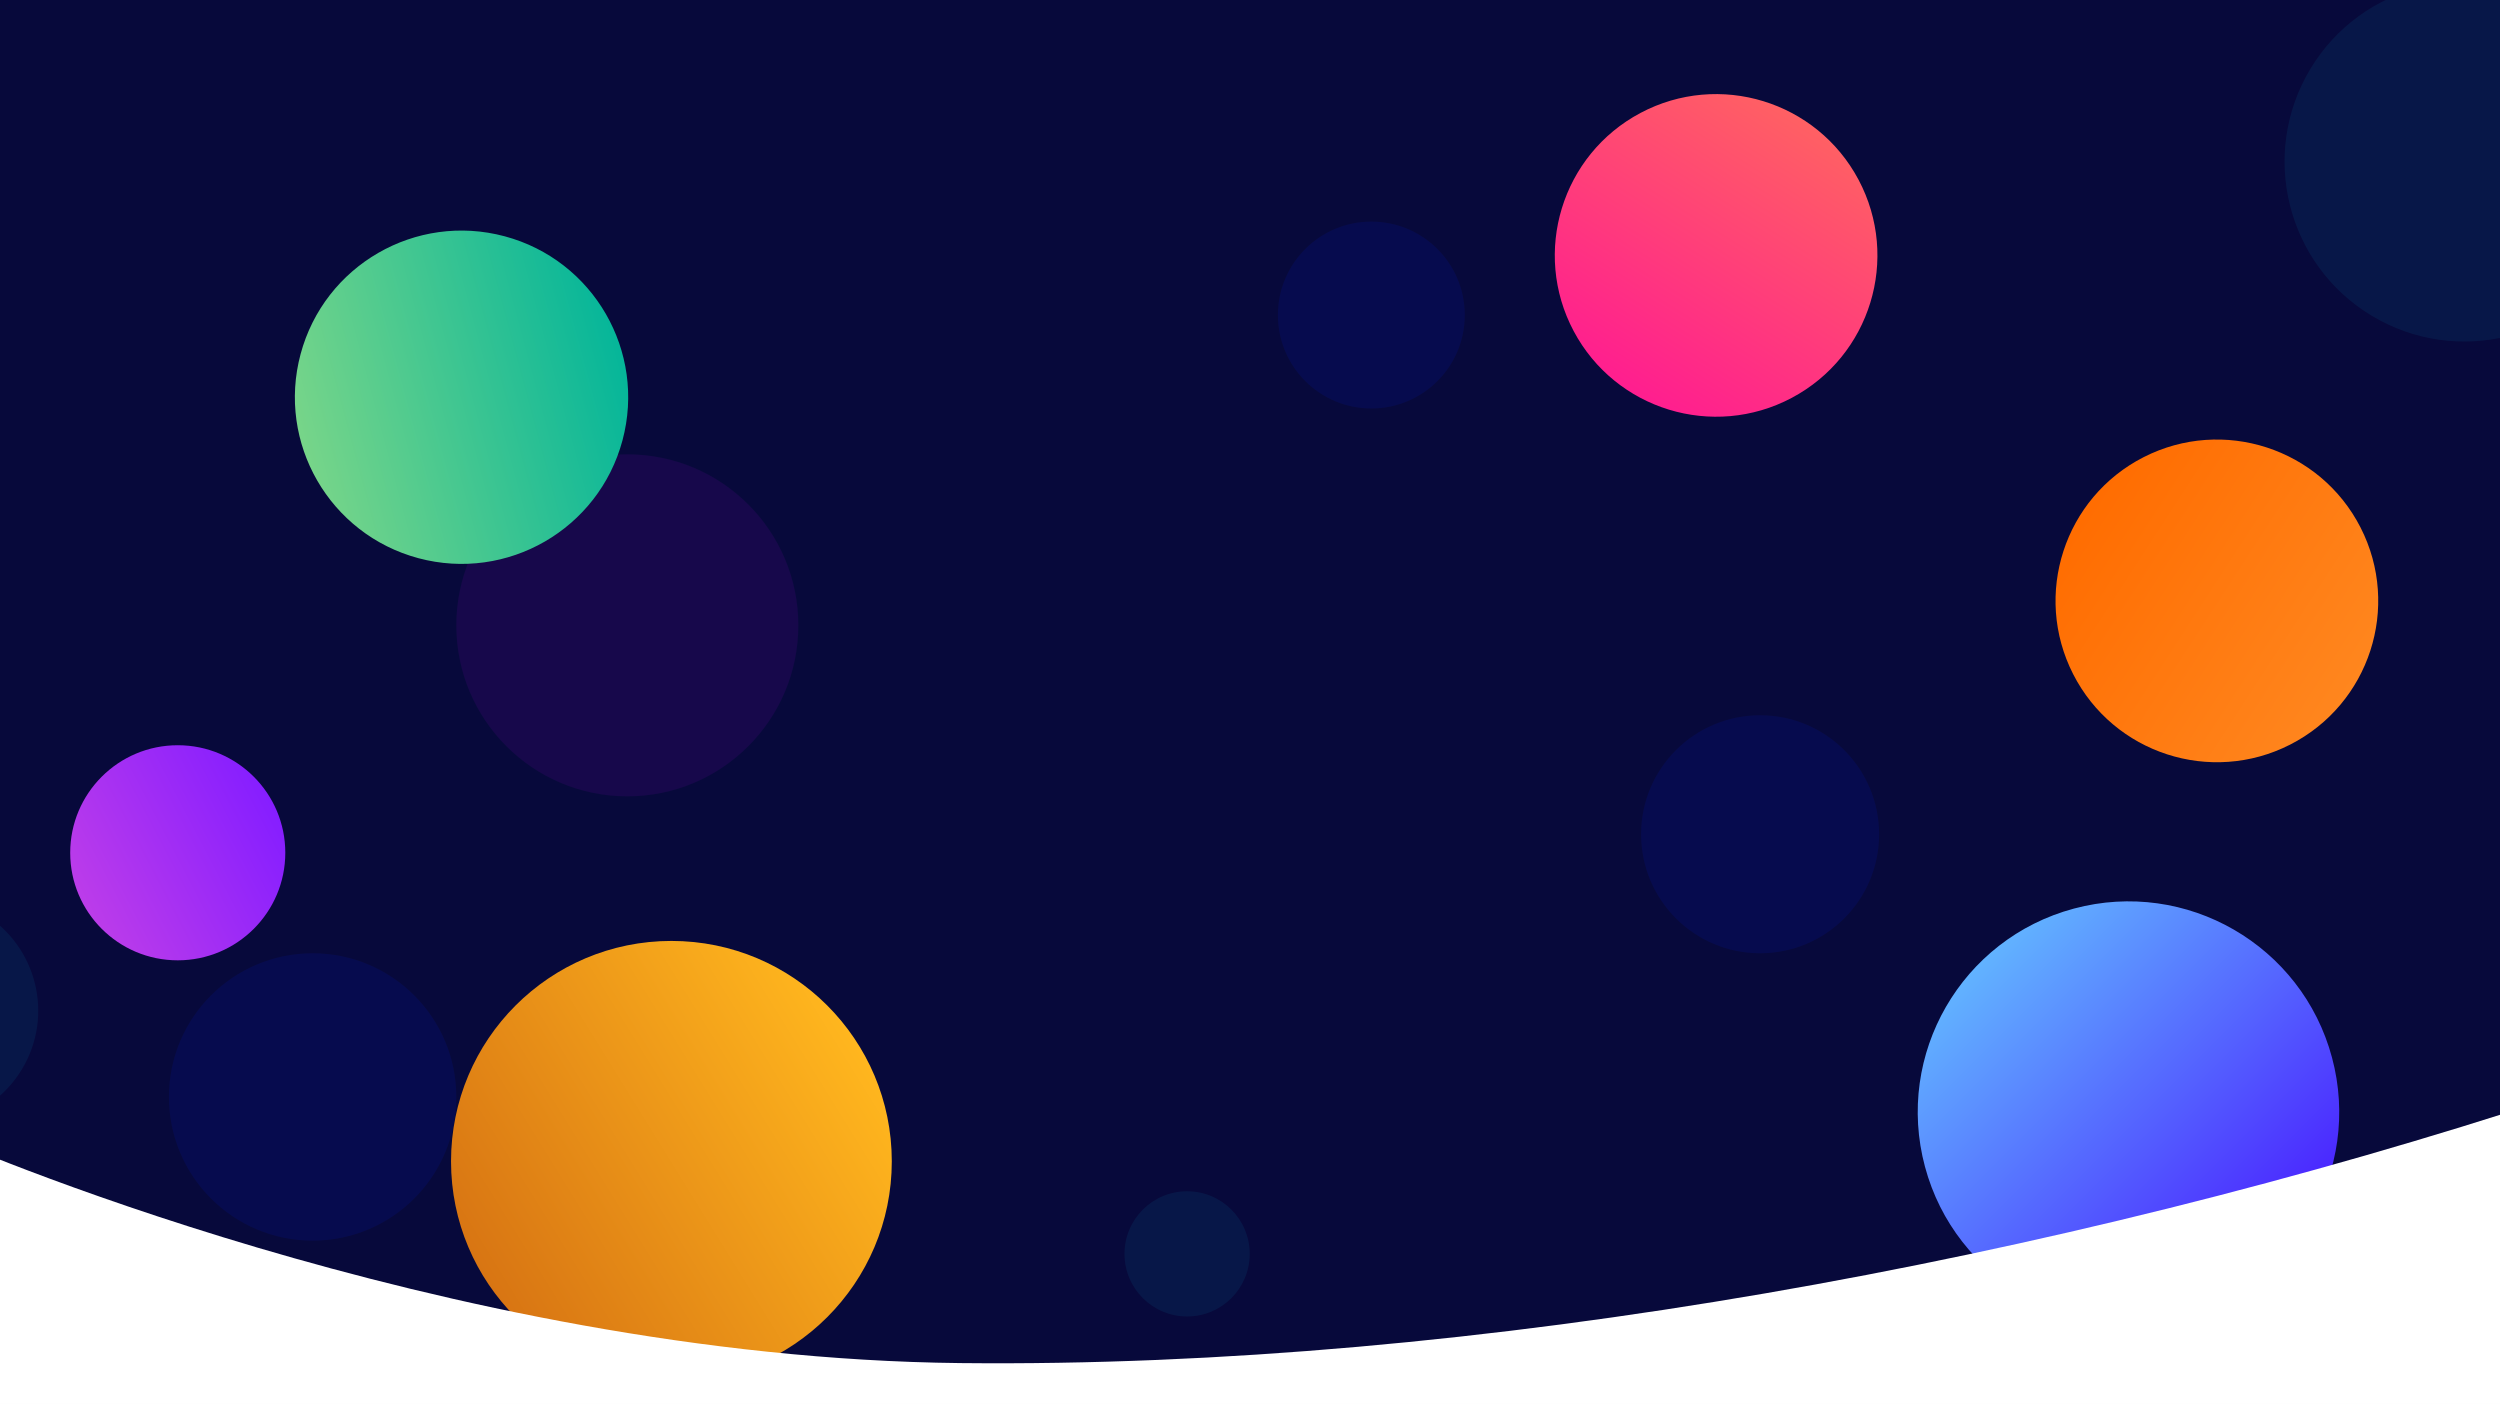
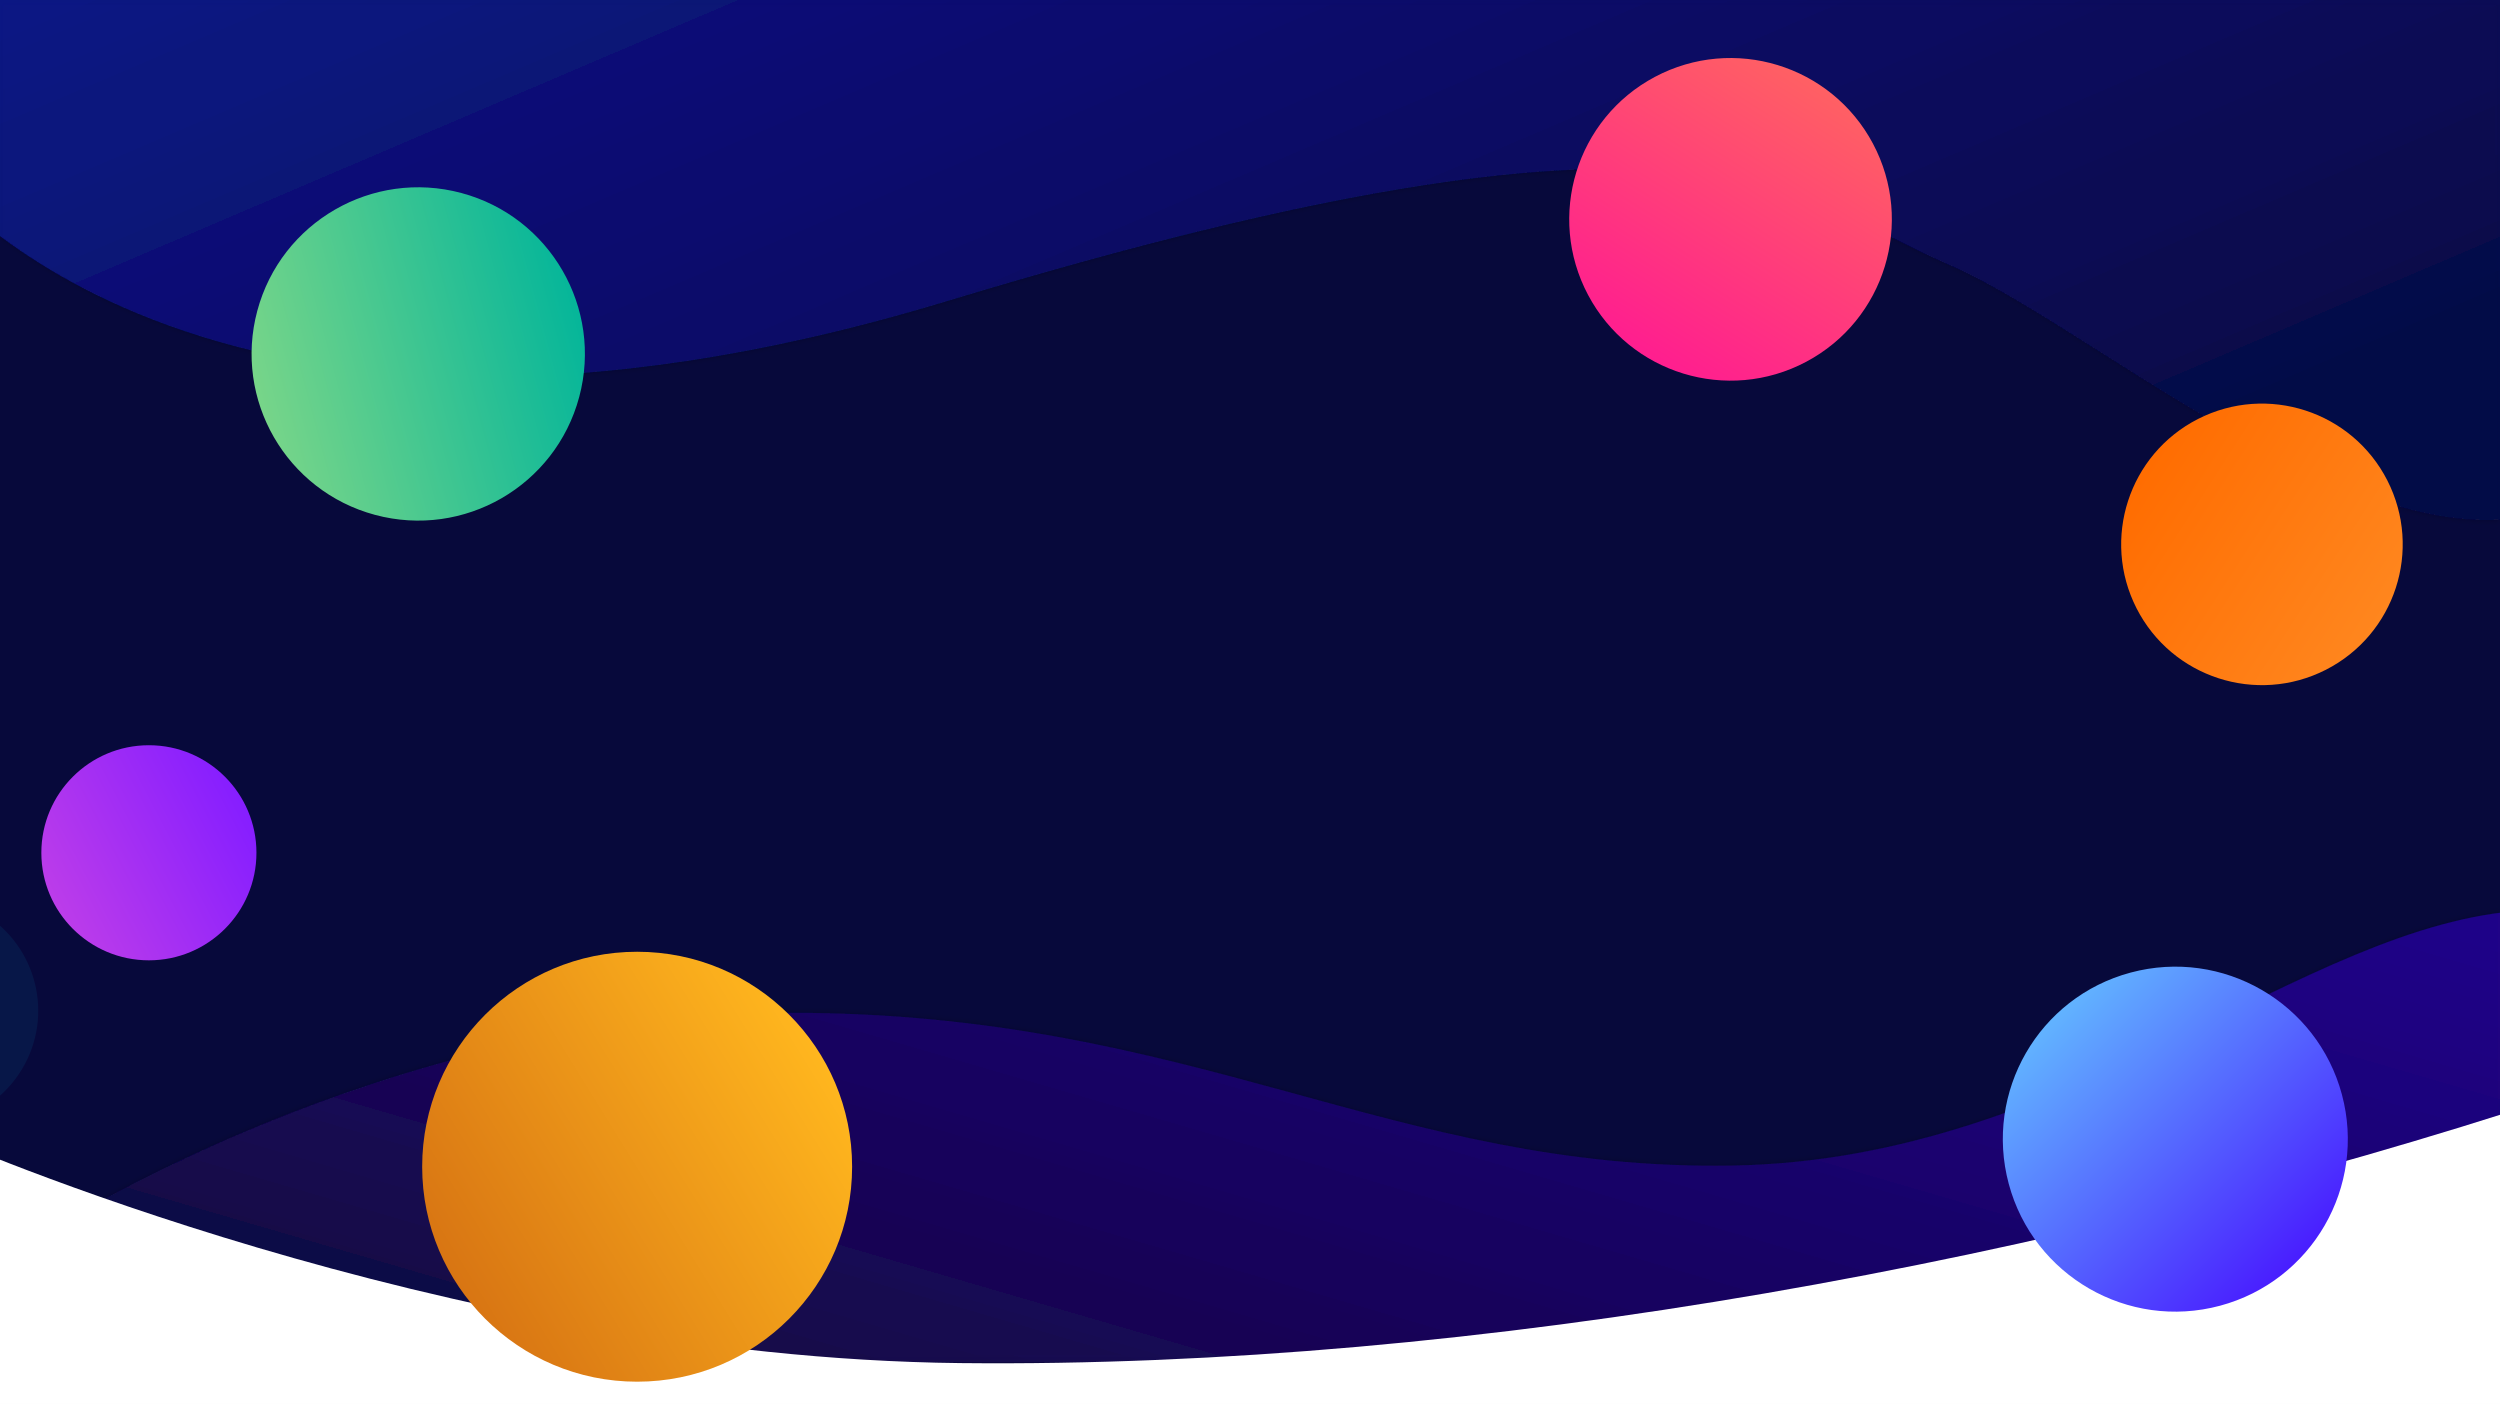
<svg xmlns="http://www.w3.org/2000/svg" viewBox="0 0 3465 1945.826">
  <defs>
-     <style>.a{clip-path:url(#h);}.b{fill:#07093b;}.c{fill:#aa01dd;}.c,.d{opacity:0.1;}.d{fill:#0320ff;}.e{fill:#03e2ff;opacity:0.07;}.f{fill:url(#a);}.g{fill:url(#b);}.h{fill:url(#c);}.i{fill:url(#d);}.j{fill:url(#e);}.k{fill:url(#f);}.l{fill:#fff;}</style>
-     <linearGradient id="a" x1="0.072" y1="0.756" x2="0.922" y2="0.23" gradientUnits="objectBoundingBox">
+     <style>.a{clip-path:url(#n);}.b{fill:#07093b;}.c,.d{opacity:0.7;}.c{fill:url(#a);}.d{fill:url(#d);}.e{fill:url(#g);}.f{fill:url(#h);}.g{fill:url(#i);}.h{fill:url(#j);}.i{fill:#fff;}.j{fill:#03e2ff;opacity:0.07;}.k{fill:url(#k);}.l{fill:url(#l);}.m{filter:url(#e);}.n{filter:url(#b);}</style>
+     <linearGradient id="a" x1="0.168" y1="0.892" x2="1.131" y2="0.3" gradientUnits="objectBoundingBox">
+       <stop offset="0" stop-color="#18084c" />
+       <stop offset="1" stop-color="#2700a7" />
+     </linearGradient>
+     <filter id="b" x="51.715" y="1249.862" width="3456.971" height="644.365" filterUnits="userSpaceOnUse">
+       <feOffset dy="-3" input="SourceAlpha" />
+       <feGaussianBlur stdDeviation="3" result="c" />
+       <feFlood flood-opacity="0.161" />
+       <feComposite operator="in" in2="c" />
+       <feComposite in="SourceGraphic" />
+     </filter>
+     <linearGradient id="d" x1="0.992" y1="0.5" x2="0.01" y2="0.04" gradientUnits="objectBoundingBox">
+       <stop offset="0" stop-color="#060b4f" />
+       <stop offset="1" stop-color="#121da3" />
+     </linearGradient>
+     <filter id="e" x="-111.57" y="-43.167" width="3741.035" height="775.96" filterUnits="userSpaceOnUse">
+       <feOffset dy="3" input="SourceAlpha" />
+       <feGaussianBlur stdDeviation="3" result="f" />
+       <feFlood flood-opacity="0.161" />
+       <feComposite operator="in" in2="f" />
+       <feComposite in="SourceGraphic" />
+     </filter>
+     <linearGradient id="g" x1="0.072" y1="0.756" x2="0.96" y2="0.242" gradientUnits="objectBoundingBox">
+       <stop offset="0" stop-color="#ff1e8f" />
+       <stop offset="1" stop-color="#ff6262" />
+     </linearGradient>
+     <linearGradient id="h" x1="0.072" y1="0.756" x2="0.96" y2="0.242" gradientUnits="objectBoundingBox">
+       <stop offset="0" stop-color="#ff861e" />
+       <stop offset="1" stop-color="#ff6c00" />
+     </linearGradient>
+     <linearGradient id="i" x1="0.072" y1="0.756" x2="0.96" y2="0.242" gradientUnits="objectBoundingBox">
+       <stop offset="0" stop-color="#77d589" />
+       <stop offset="1" stop-color="#02b59a" />
+     </linearGradient>
+     <linearGradient id="j" x1="0.072" y1="0.756" x2="2.06" y2="-0.283" gradientUnits="objectBoundingBox">
+       <stop offset="0" stop-color="#861eff" />
+       <stop offset="1" stop-color="#ff62cf" />
+     </linearGradient>
+     <linearGradient id="k" x1="0.072" y1="0.756" x2="0.922" y2="0.23" gradientUnits="objectBoundingBox">
      <stop offset="0" stop-color="#ffb61e" />
      <stop offset="1" stop-color="#d87513" />
    </linearGradient>
-     <linearGradient id="b" x1="0.072" y1="0.756" x2="0.96" y2="0.242" gradientUnits="objectBoundingBox">
-       <stop offset="0" stop-color="#ff1e8f" />
-       <stop offset="1" stop-color="#ff6262" />
-     </linearGradient>
-     <linearGradient id="c" x1="0.072" y1="0.756" x2="0.96" y2="0.242" gradientUnits="objectBoundingBox">
-       <stop offset="0" stop-color="#ff861e" />
-       <stop offset="1" stop-color="#ff6c00" />
-     </linearGradient>
-     <linearGradient id="d" x1="0.072" y1="0.756" x2="0.96" y2="0.242" gradientUnits="objectBoundingBox">
+     <linearGradient id="l" x1="0.072" y1="0.756" x2="0.96" y2="0.242" gradientUnits="objectBoundingBox">
      <stop offset="0" stop-color="#491eff" />
      <stop offset="1" stop-color="#62b7ff" />
    </linearGradient>
-     <linearGradient id="e" x1="0.072" y1="0.756" x2="0.96" y2="0.242" gradientUnits="objectBoundingBox">
-       <stop offset="0" stop-color="#77d589" />
-       <stop offset="1" stop-color="#02b59a" />
-     </linearGradient>
-     <linearGradient id="f" x1="0.072" y1="0.756" x2="2.06" y2="-0.283" gradientUnits="objectBoundingBox">
-       <stop offset="0" stop-color="#861eff" />
-       <stop offset="1" stop-color="#ff62cf" />
-     </linearGradient>
-     <clipPath id="h">
+     <clipPath id="n">
      <rect width="3465" height="1945.826" />
    </clipPath>
  </defs>
-   <g id="g" class="a">
+   <g id="m" class="a">
    <rect class="b" width="3465" height="1899" />
-     <circle class="c" cx="237.03" cy="237.03" r="237.03" transform="translate(632.456 629.693)" />
-     <circle class="d" cx="164.944" cy="164.944" r="164.944" transform="translate(2274.561 991.347)" />
-     <circle class="d" cx="129.511" cy="129.511" r="129.511" transform="translate(1771.177 307.137)" />
-     <ellipse class="d" cx="199.154" cy="199.154" rx="199.154" ry="199.154" transform="translate(234.148 1321.234)" />
-     <circle class="e" cx="86.748" cy="86.748" r="86.748" transform="translate(1558.583 1651.121)" />
-     <circle class="e" cx="249.248" cy="249.248" r="249.248" transform="translate(3073.706 309.329) rotate(-59)" />
-     <circle class="f" cx="305.451" cy="305.451" r="305.451" transform="translate(1236.027 1915.031) rotate(180)" />
-     <circle class="g" cx="223.59" cy="223.59" r="223.59" transform="matrix(0.883, -0.469, 0.469, 0.883, 2076.232, 261.435)" />
-     <ellipse class="h" cx="223.59" cy="223.59" rx="223.59" ry="223.59" transform="matrix(-0.454, -0.891, 0.891, -0.454, 2974.893, 1133.559)" />
-     <ellipse class="i" cx="292.011" cy="292.011" rx="292.011" ry="292.011" transform="matrix(-0.259, -0.966, 0.966, -0.259, 2743.625, 1899.093)" />
-     <ellipse class="j" cx="230.921" cy="230.921" rx="230.921" ry="230.921" transform="matrix(0.966, 0.259, -0.259, 0.966, 476.425, 267.696)" />
-     <ellipse class="k" cx="149.06" cy="149.06" rx="149.06" ry="149.06" transform="translate(395.426 1331.009) rotate(180)" />
-     <path class="l" d="M831.357,2111.213s692.991,307.067,1410.792,314.608,1518.77-142.121,2210.945-368.852c85.116,340.648,78.238,661.92,78.238,661.92H831.357Z" transform="translate(-911 -536.581)" />
-     <circle class="e" cx="157.259" cy="157.259" r="157.259" transform="translate(-320.091 1454.629) rotate(-59)" />
+     <g class="n" transform="matrix(1, 0, 0, 1, 0, 0)">
+       <path class="c" d="M-1533.064,2600.19v-177.4s469.608-306.831,1033.6-307.109,834.552,219.83,1307.211,211.762,790.319-336.356,1098.16-353.623c-.459,227.619,0,626.365,0,626.365Z" transform="translate(1593.78 -711.96)" />
+     </g>
+     <g class="m" transform="matrix(1, 0, 0, 1, 0, 0)">
+       <path class="d" d="M-2115.57,1340.622s367.481,504.423,1415.856,186.491,1168.2-145.036,1389.175-49.664,672.572,510.308,918,289.439c-3.139-230.041,0-694.054,0-694.054H-2115.57Z" transform="translate(2013 -1110)" />
+     </g>
+     <circle class="e" cx="223.59" cy="223.59" r="223.59" transform="matrix(0.883, -0.469, 0.469, 0.883, 2096.232, 211.435)" />
+     <ellipse class="f" cx="195.09" cy="195.09" rx="195.09" ry="195.09" transform="matrix(-0.454, -0.891, 0.891, -0.454, 3049.802, 1016.894)" />
+     <ellipse class="g" cx="230.921" cy="230.921" rx="230.921" ry="230.921" transform="matrix(0.966, 0.259, -0.259, 0.966, 416.425, 207.696)" />
+     <ellipse class="h" cx="149.06" cy="149.06" rx="149.06" ry="149.06" transform="translate(355.426 1331.009) rotate(180)" />
+     <path class="i" d="M831.357,2111.213s692.991,307.067,1410.792,314.608,1518.77-142.121,2210.945-368.852c85.116,340.648,78.238,661.92,78.238,661.92H831.357Z" transform="translate(-911 -536.581)" />
+     <circle class="j" cx="157.259" cy="157.259" r="157.259" transform="translate(-320.091 1454.629) rotate(-59)" />
+     <circle class="k" cx="297.951" cy="297.951" r="297.951" transform="translate(1181.027 1915.031) rotate(180)" />
+     <ellipse class="l" cx="239.011" cy="239.011" rx="239.011" ry="239.011" transform="matrix(-0.259, -0.966, 0.966, -0.259, 2846.013, 1871.658)" />
  </g>
</svg>
